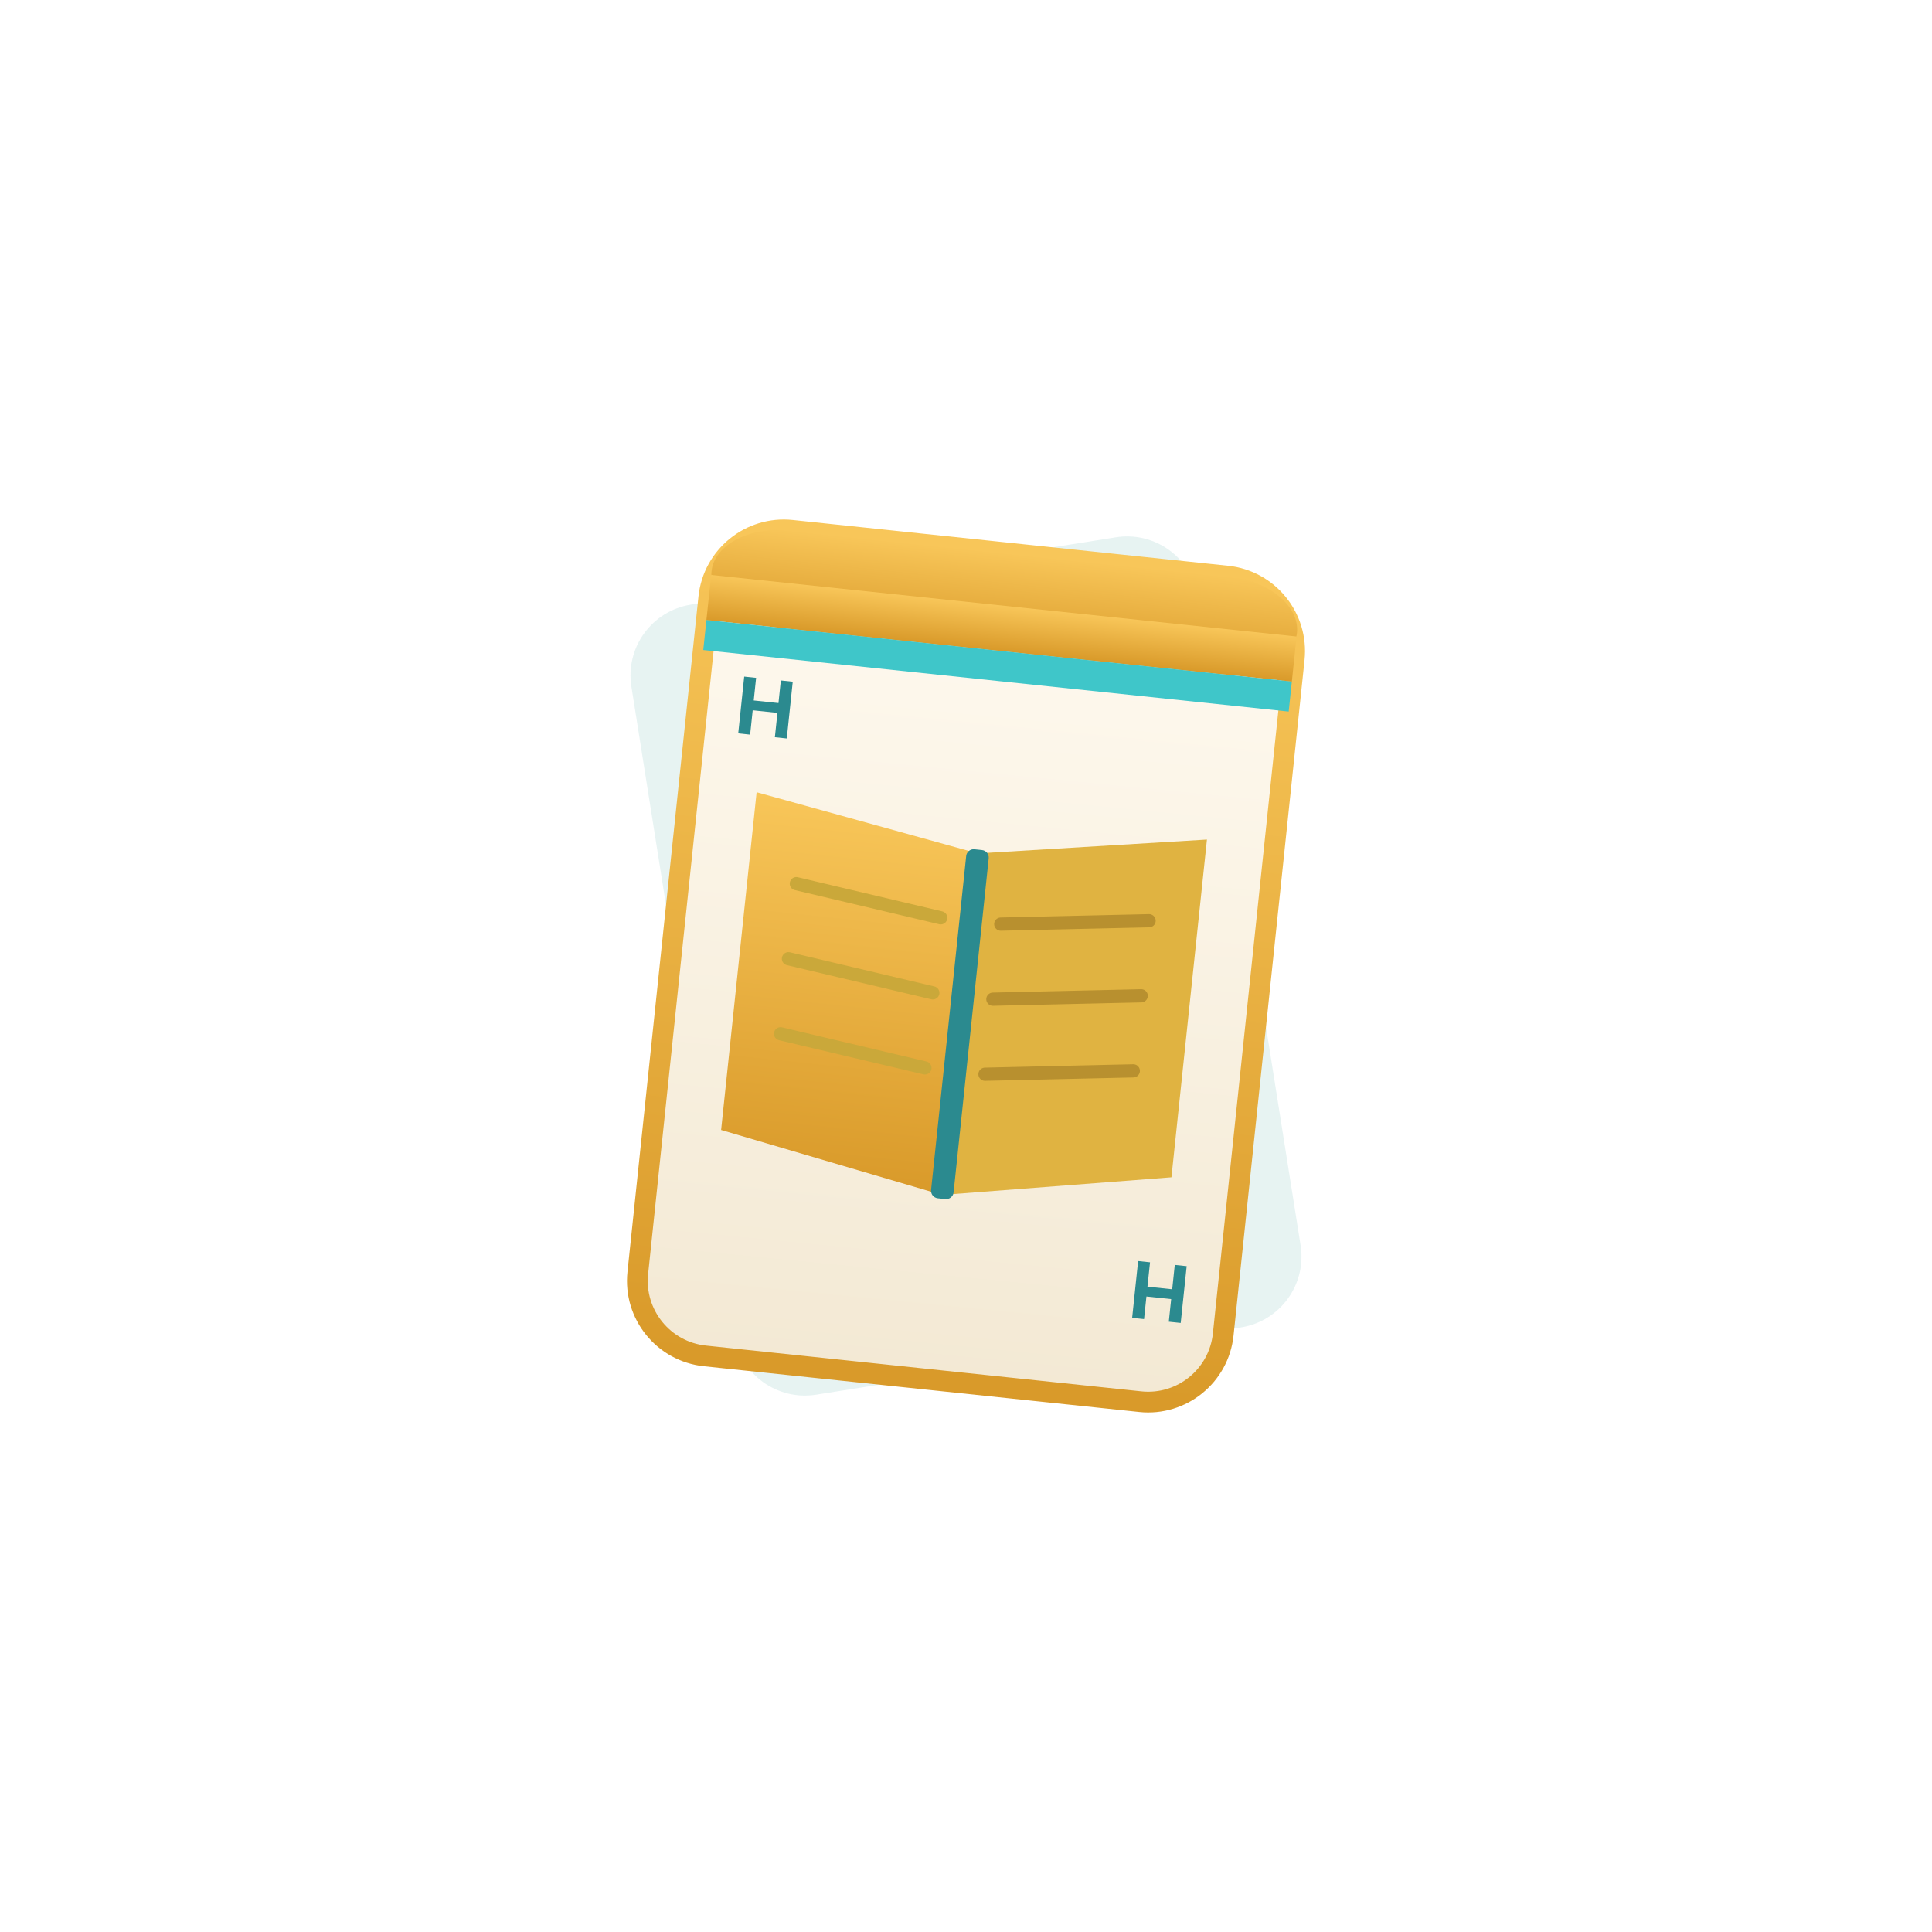
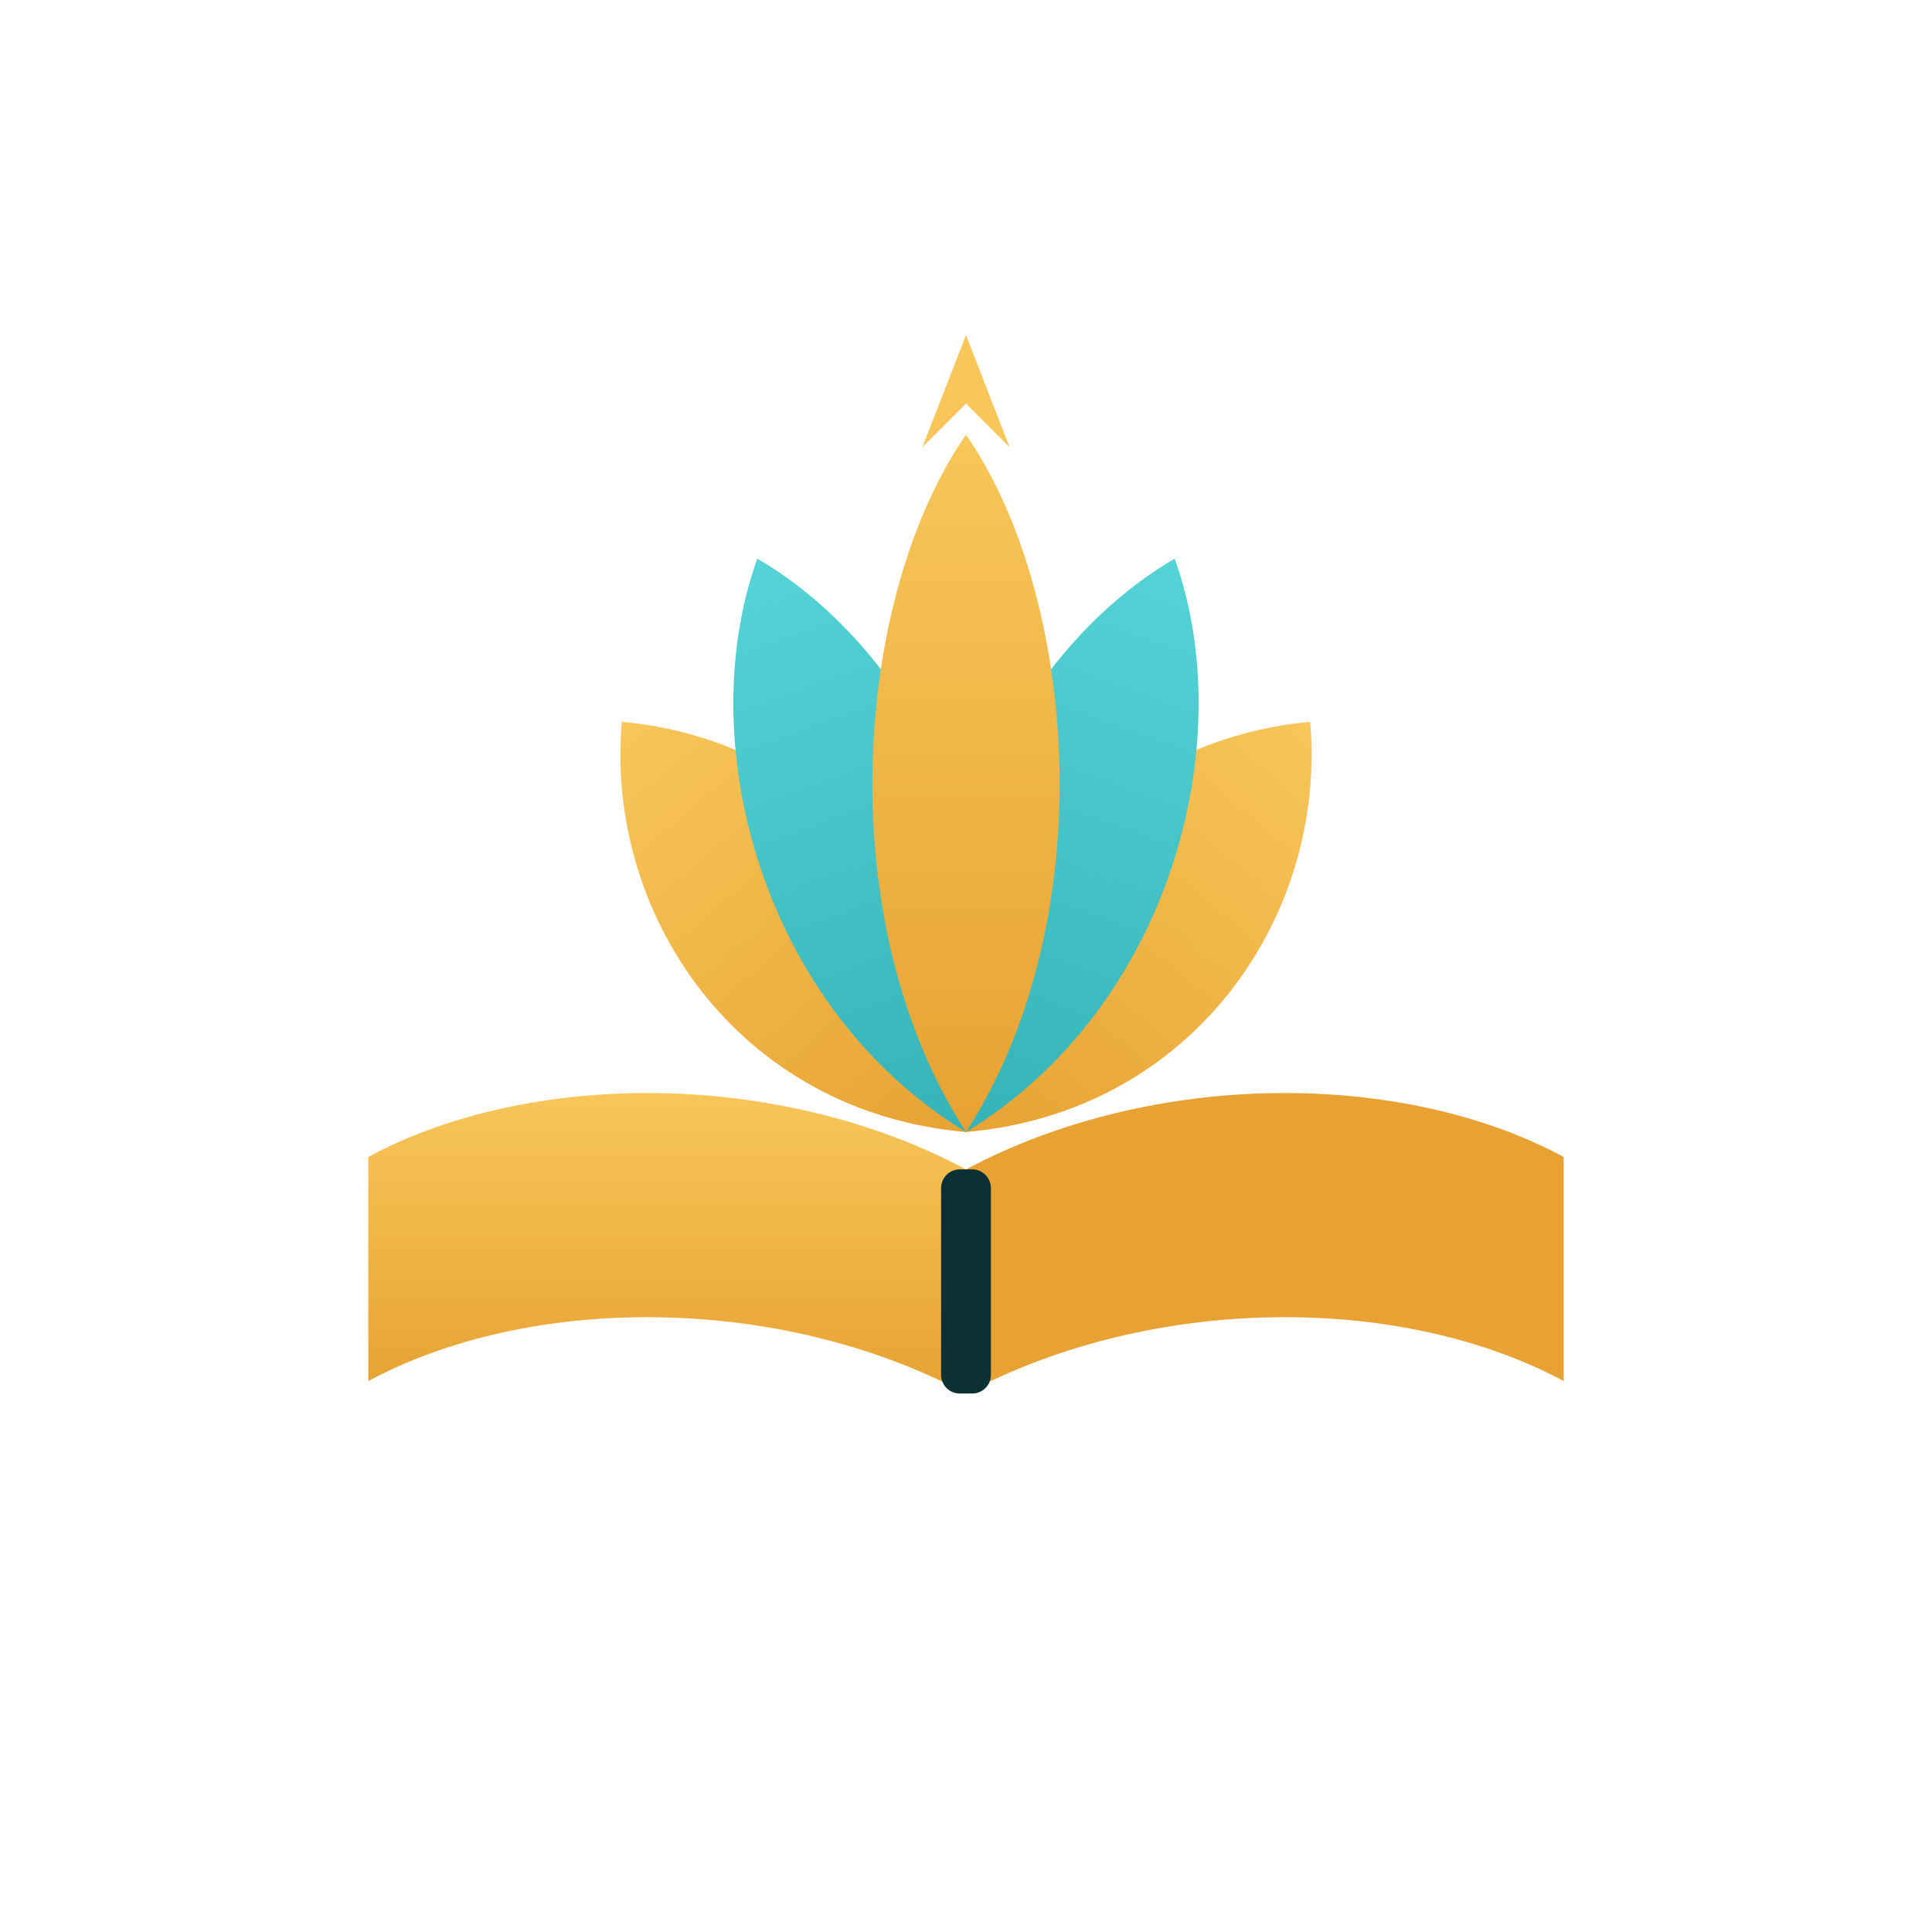
<svg xmlns="http://www.w3.org/2000/svg" viewBox="0 0 1024 1024">
  <defs>
-     <linearGradient id="card" x1="0" y1="0" x2="0" y2="1">
-       <stop offset="0%" stop-color="#fffaf0" />
-       <stop offset="100%" stop-color="#f3e9d4" />
+     <linearGradient id="pg" x1="0" y1="0" x2="0" y2="1">
+       <stop offset="0" stop-color="#f8c659" />
+       <stop offset="1" stop-color="#e7a233" />
    </linearGradient>
-     <linearGradient id="gold" x1="0" y1="0" x2="0" y2="1">
-       <stop offset="0%" stop-color="#f8c659" />
-       <stop offset="100%" stop-color="#d99a2a" />
+     <linearGradient id="tg" x1="0" y1="0" x2="0" y2="1">
+       <stop offset="0" stop-color="#54d4d6" />
+       <stop offset="1" stop-color="#34b3b8" />
    </linearGradient>
  </defs>
-   <g transform="rotate(-9 512 512)">
-     <rect x="360" y="300" width="304" height="424" rx="38" fill="#cfe7e6" opacity="0.5" />
-   </g>
-   <g transform="rotate(6 512 512)">
-     <rect x="356" y="292" width="312" height="440" rx="40" fill="url(#card)" stroke="url(#gold)" stroke-width="11" />
-     <rect x="356" y="292" width="312" height="52" rx="40" fill="url(#gold)" />
-     <rect x="356" y="320" width="312" height="24" fill="url(#gold)" />
-     <rect x="356" y="344" width="312" height="16" fill="#3fc6c9" />
-     <polygon points="512,452 392,432 392,612 512,634" fill="url(#gold)" />
-     <polygon points="512,452 632,432 632,612 512,634" fill="#e0b341" />
-     <rect x="506" y="450" width="12" height="186" rx="4" fill="#2b8a8f" />
-     <line x1="418" y1="478" x2="496" y2="488" stroke="#caa83a" stroke-width="7" stroke-linecap="round" />
-     <line x1="418" y1="518" x2="496" y2="528" stroke="#caa83a" stroke-width="7" stroke-linecap="round" />
-     <line x1="418" y1="558" x2="496" y2="568" stroke="#caa83a" stroke-width="7" stroke-linecap="round" />
-     <line x1="528" y1="488" x2="606" y2="478" stroke="#b8902f" stroke-width="7" stroke-linecap="round" />
-     <line x1="528" y1="528" x2="606" y2="518" stroke="#b8902f" stroke-width="7" stroke-linecap="round" />
-     <line x1="528" y1="568" x2="606" y2="558" stroke="#b8902f" stroke-width="7" stroke-linecap="round" />
-     <text x="392" y="402" font-family="Arial, sans-serif" font-size="44" font-weight="900" fill="#2b8a8f" text-anchor="middle">H</text>
-     <text x="632" y="690" font-family="Arial, sans-serif" font-size="44" font-weight="900" fill="#2b8a8f" text-anchor="middle" transform="rotate(180 632 674)">H</text>
+   <g transform="translate(512,600) scale(3.3)">
+     <g>
+       <path d="M0,0 C-26,-26 -22,-64 0,-86 C22,-64 26,-26 0,0 Z" transform="rotate(-40)" fill="url(#pg)" />
+       <path d="M0,0 C-26,-26 -22,-64 0,-86 C22,-64 26,-26 0,0 Z" transform="rotate(40)" fill="url(#pg)" />
+       <path d="M0,0 C-24,-30 -20,-74 0,-98 C20,-74 24,-30 0,0 Z" transform="rotate(-20)" fill="url(#tg)" />
+       <path d="M0,0 C-24,-30 -20,-74 0,-98 C20,-74 24,-30 0,0 Z" transform="rotate(20)" fill="url(#tg)" />
+       <path d="M0,0 C-22,-34 -18,-86 0,-112 C18,-86 22,-34 0,0 Z" fill="url(#pg)" />
+     </g>
+     <path d="M0,-128 L7,-110 L0,-117 L-7,-110 Z" fill="#f8c659" />
+     <path d="M0,6 C-30,-10 -70,-10 -96,4 L-96,40 C-70,26 -30,26 0,42 Z" fill="url(#pg)" />
+     <path d="M0,6 C30,-10 70,-10 96,4 L96,40 C70,26 30,26 0,42 Z" fill="#e7a233" />
+     <rect x="-4" y="6" width="8" height="36" rx="3" fill="#0c3134" />
  </g>
</svg>
